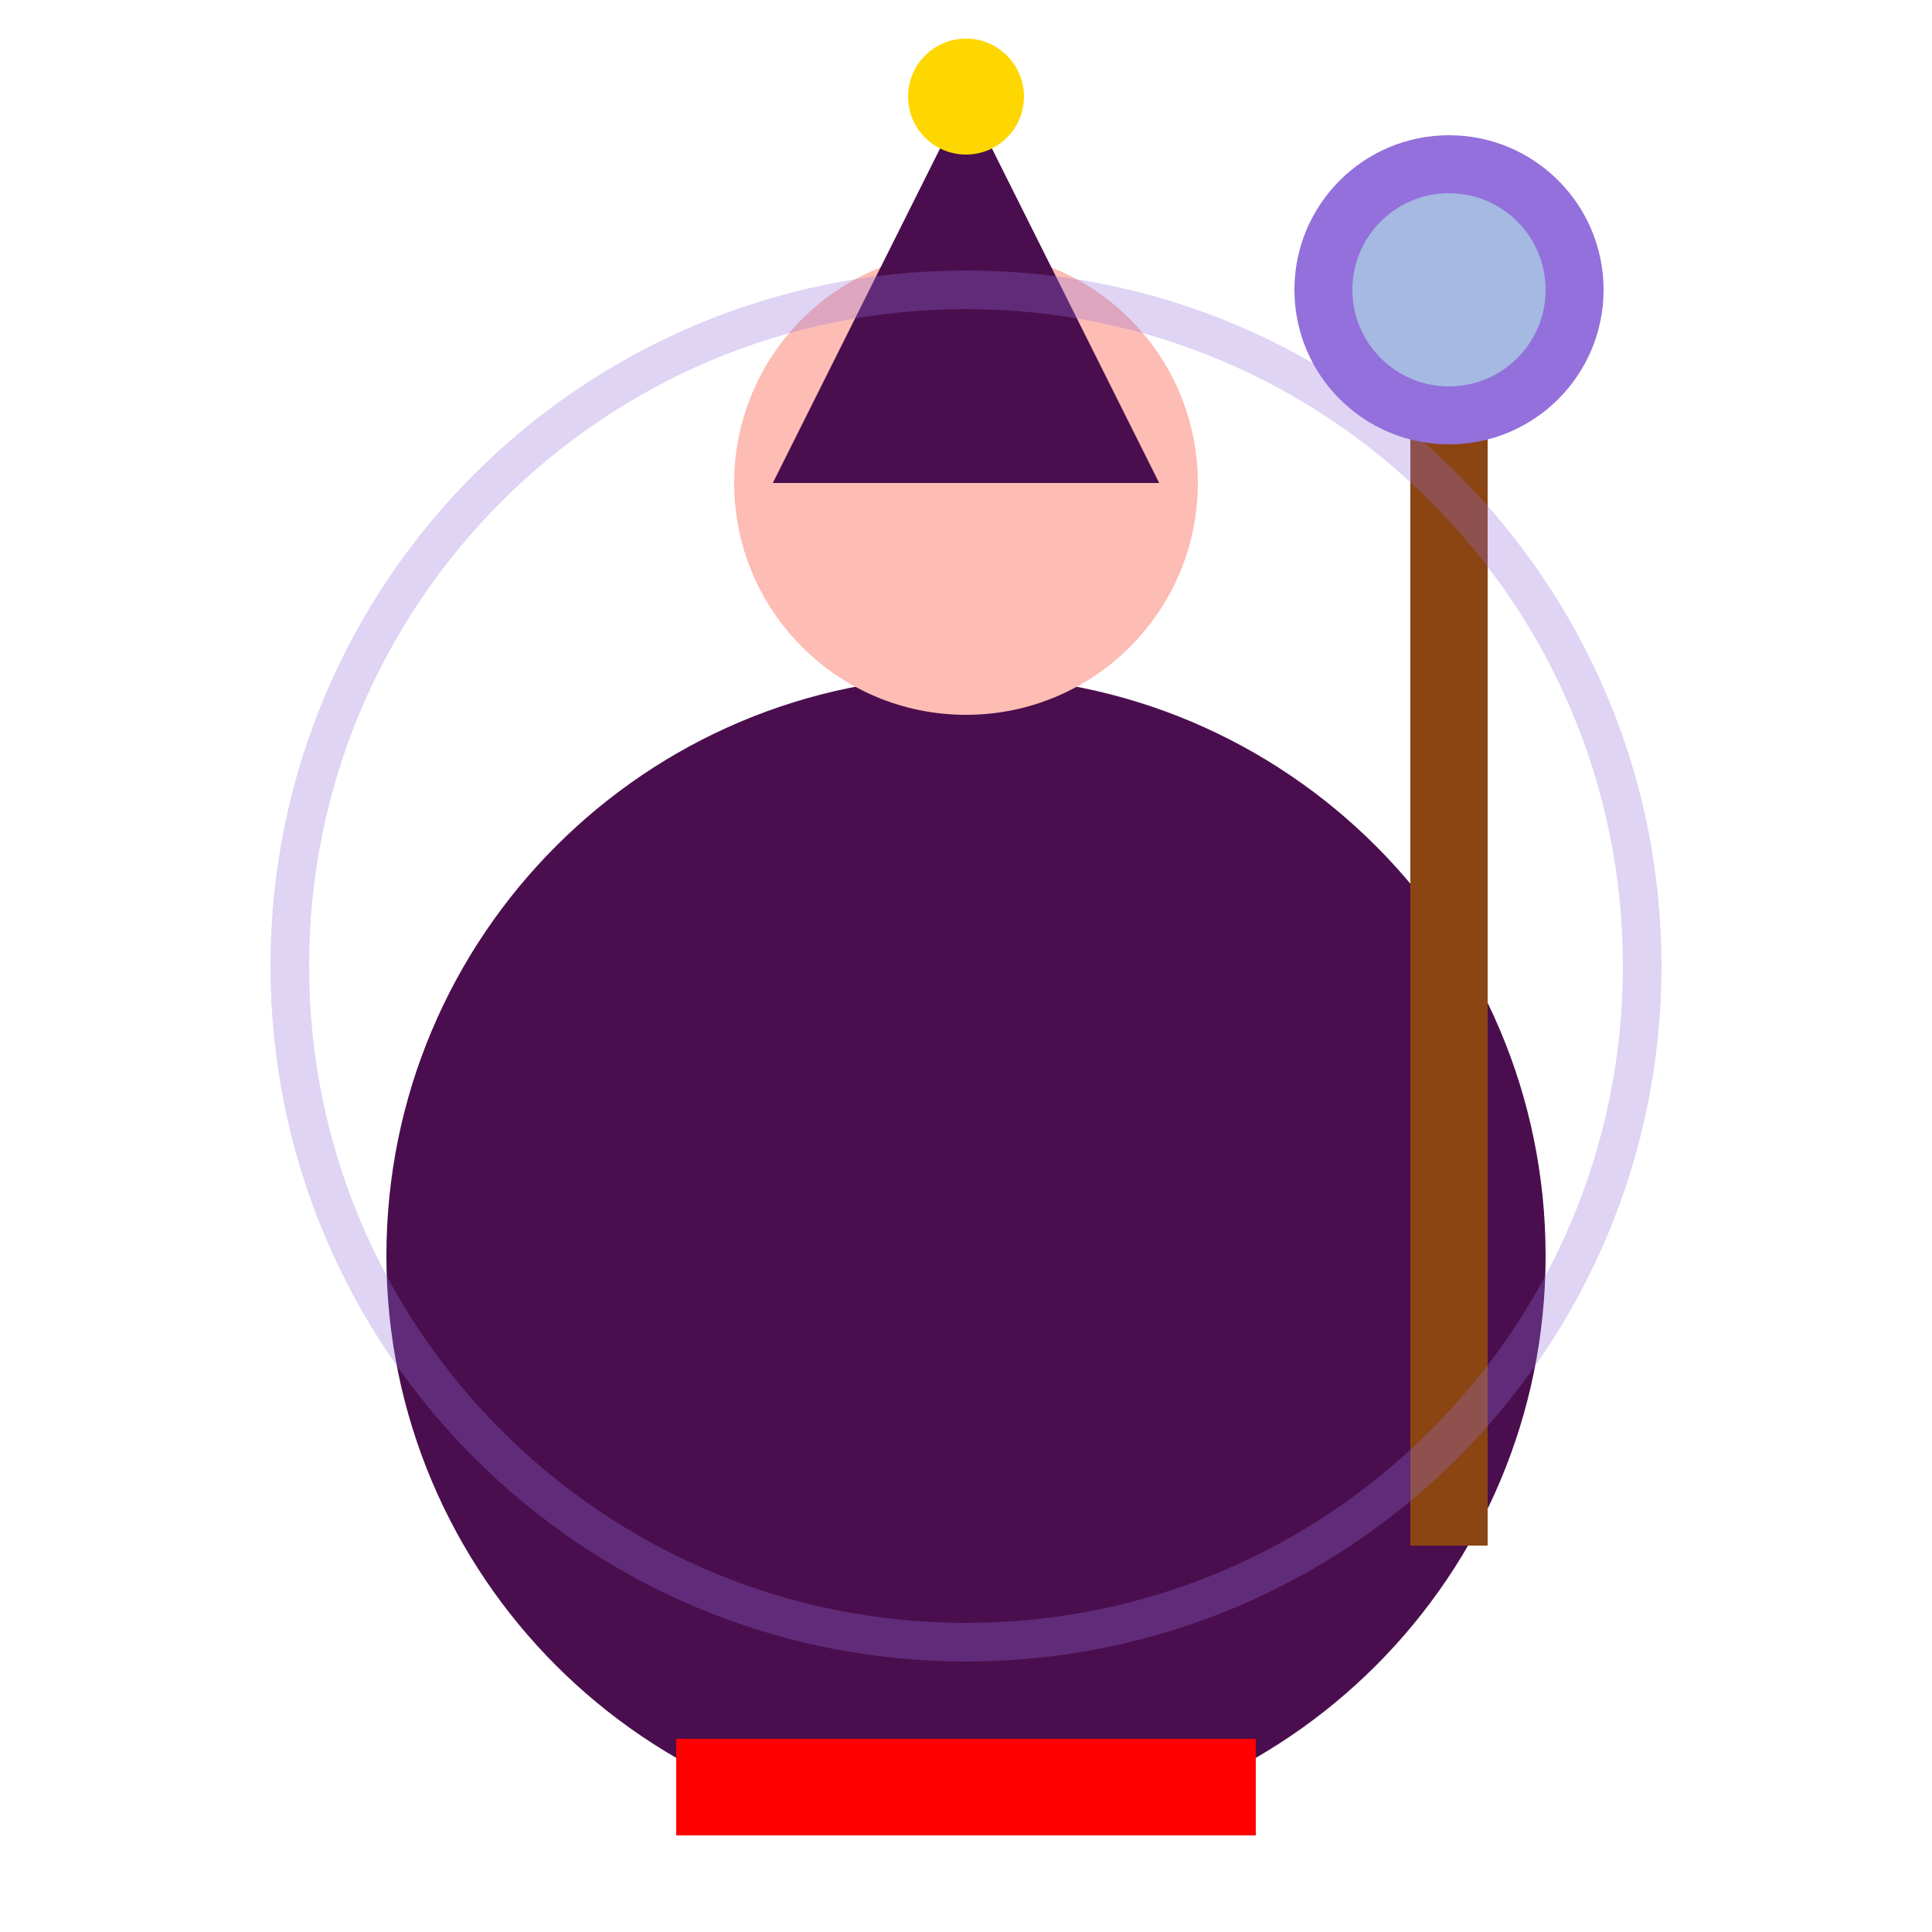
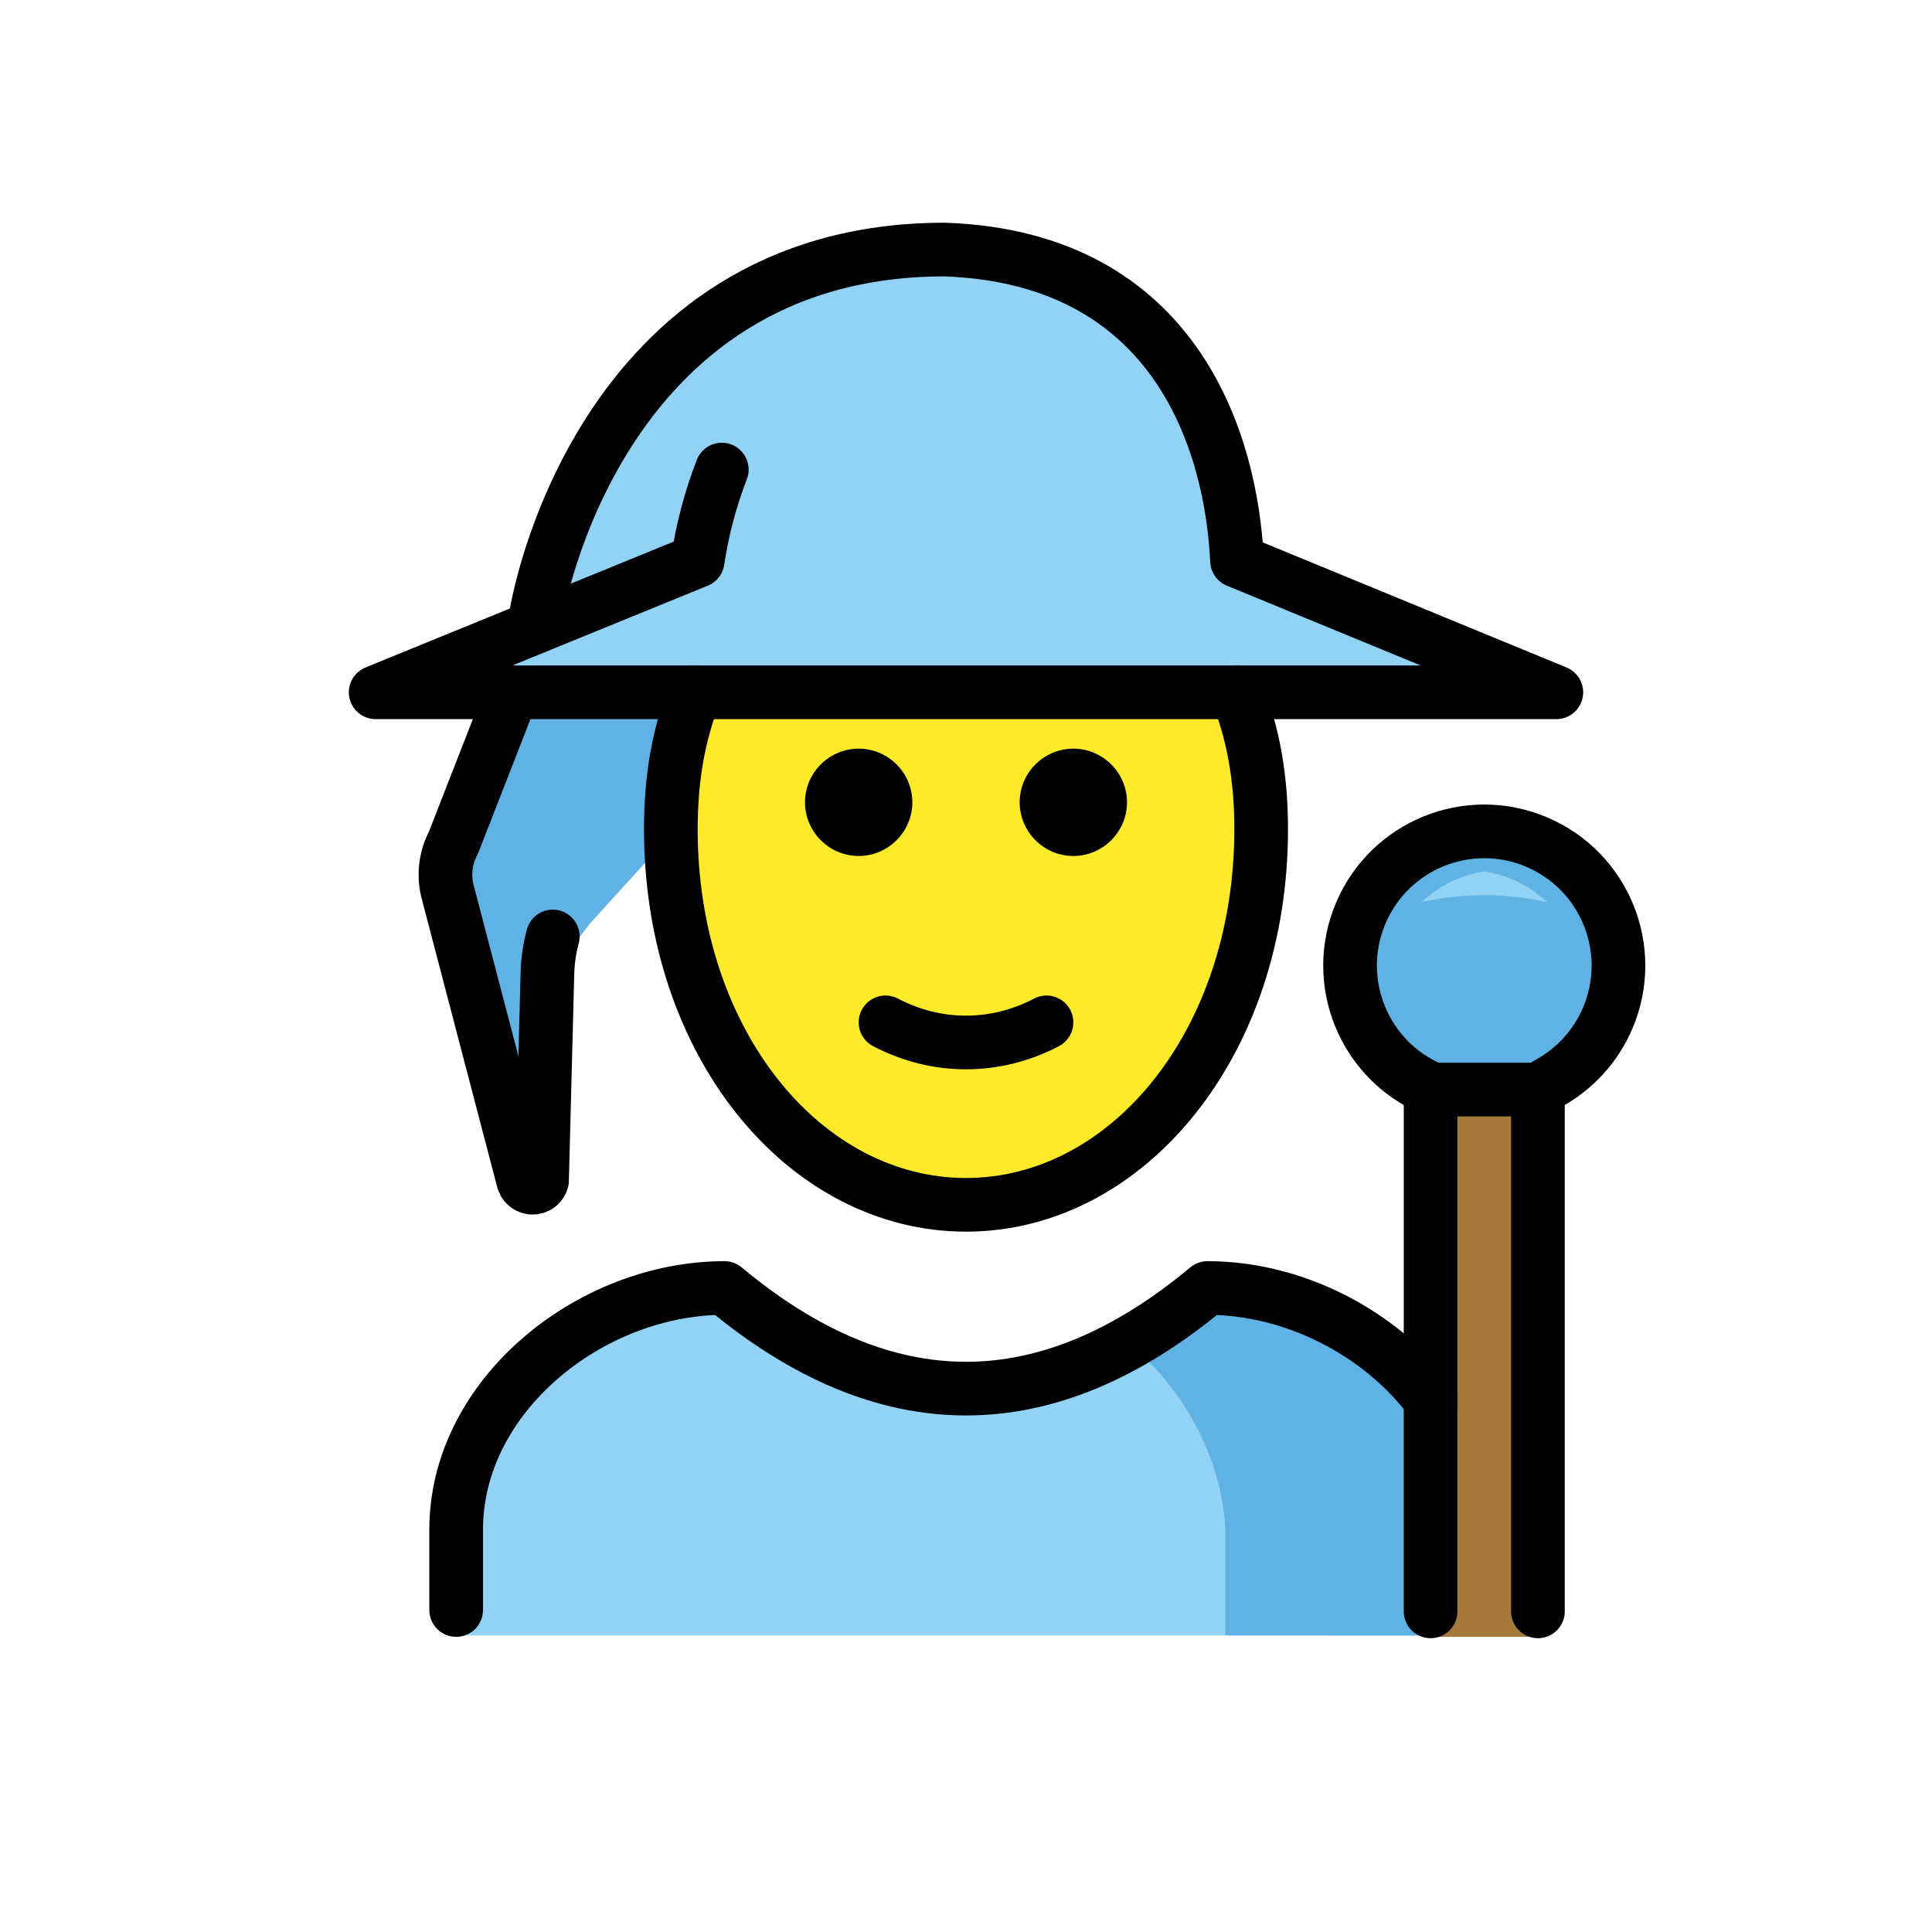
- <svg xmlns="http://www.w3.org/2000/svg" viewBox="0 0 100 100" width="100" height="100">
-   <circle cx="50" cy="65" r="30" fill="#4A0E4E" data-team-color="primary" />
-   <circle cx="50" cy="25" r="12" fill="#FDBCB4" />
-   <polygon points="40,25 50,5 60,25" fill="#4A0E4E" data-team-color="primary" />
-   <circle cx="50" cy="5" r="3" fill="#FFD700" />
-   <line x1="75" y1="20" x2="75" y2="80" stroke="#8B4513" stroke-width="4" />
-   <circle cx="75" cy="15" r="8" fill="#9370DB" data-team-color="accent" />
-   <circle cx="75" cy="15" r="5" fill="#ADD8E6" opacity="0.7" />
-   <circle cx="50" cy="50" r="35" fill="none" stroke="#9370DB" stroke-width="2" opacity="0.3" data-team-color="stroke" />
-   <rect x="35" y="90" width="30" height="5" fill="#FF0000" data-health-indicator="true" />
+ <svg xmlns="http://www.w3.org/2000/svg" width="800px" height="800px" viewBox="0 0 72 72" id="emoji" version="1.1">
+   <g id="color">
+     <path fill="#92D3F5" d="M58,25.7l-11.9-4.8c-0.2-4.3-1.9-11.3-10.6-11.6c-12,0-14.6,11-14.6,11l-1,2l-0.6,1.2L14,25.7" />
+     <path fill="#61B2E4" d="M19.086,25.7L16.8,31.4c-0.311,0.583-0.383,1.265-0.2,1.9L19.5,44 c0.056,0.193,0.259,0.304,0.452,0.248C20.072,44.213,20.165,44.12,20.2,44l0.2-7.7l0.6-0.6l1-1.3l8-8.8" />
+     <path fill="#92D3F5" d="M17,60.949v-4c0-4.994,5.008-9,10-9c6,5,12,5,18,0c4.994,0,10,4.006,10,9v4" />
+     <path fill="#61B2E4" d="M45.662,60.949v-4.012c-0.14-2.631-1.594-5.262-3.648-6.912 c0.995-0.554,1.99-1.246,2.986-2.075c4.994,0,10,4.006,10,9v4" />
+     <path fill="#61B2E4" d="M53.368,40.539c-2.544-1.075-3.735-4.008-2.66-6.552s4.008-3.735,6.552-2.66 s3.735,4.008,2.66,6.552c-0.448,1.06-1.248,1.933-2.265,2.472" />
+     <path fill="#92D3F5" d="M55.315,32.472c-0.879,0.137-1.695,0.538-2.34,1.15c1.541-0.347,3.139-0.347,4.68,0 C57.009,33.01,56.193,32.609,55.315,32.472z" />
+     <polyline fill="#A57939" points="57.314,61 57.314,40.539 53.314,40.539 53.314,61" />
+   </g>
+   <g id="skin">
+     <path fill="#FCEA2B" d="M25.907,25.8C25.302,27.315,25,28.956,25,30.9c0,8,5,14,11,14s11-6,11-14 c0-1.944-0.302-3.585-0.906-5.1" />
+   </g>
+   <g id="line">
+     <path fill="none" stroke="#000000" stroke-linecap="round" stroke-linejoin="round" stroke-width="2" d="M19.086,25.8L16.9,31.4 c-0.311,0.583-0.383,1.265-0.2,1.9L19.5,44c0.056,0.193,0.259,0.304,0.452,0.248C20.072,44.213,20.165,44.12,20.2,44 l0.2-7.7c0.01-0.473,0.077-0.943,0.2-1.4" />
+     <path fill="none" stroke="#000000" stroke-linecap="round" stroke-linejoin="round" stroke-width="2" d="M26.9,17.5 c-0.424,1.097-0.726,2.237-0.9,3.4l0,0l-12,4.9h44l-11.9-4.9c-0.2-4.3-2.2-11.3-10.9-11.6C22.2,9.3,20,22.8,20,22.8" />
+     <path fill="none" stroke="#000000" stroke-linecap="round" stroke-linejoin="round" stroke-width="2" d="M53.368,40.59 c-2.544-1.075-3.735-4.008-2.66-6.552s4.008-3.735,6.552-2.66s3.735,4.008,2.66,6.552 c-0.448,1.06-1.248,1.933-2.265,2.472" />
+     <polyline fill="none" stroke="#000000" stroke-linecap="round" stroke-linejoin="round" stroke-width="2" points="57.314,60.051 57.314,40.605 53.314,40.605 53.314,60.051" />
+     <path fill="none" stroke="#000000" stroke-linecap="round" stroke-linejoin="round" stroke-width="2" d="M17,60v-3 c0-4.994,5.008-9,10-9c6,5,12,5,18,0c3.212,0,6.429,1.657,8.316,4.169" />
+     <path d="M42,29.9c0,1.1-0.9,2-2,2s-2-0.9-2-2s0.9-2,2-2S42,28.8,42,29.9" />
+     <path d="M34,29.9c0,1.1-0.9,2-2,2c-1.1,0-2-0.9-2-2s0.9-2,2-2C33.1,27.9,34,28.8,34,29.9" />
+     <path fill="none" stroke="#000000" stroke-linecap="round" stroke-linejoin="round" stroke-width="2" d="M25.907,25.8 C25.302,27.315,25,28.956,25,30.9c0,8,5,14,11,14s11-6,11-14c0-1.944-0.302-3.585-0.906-5.1" />
+     <path fill="none" stroke="#000000" stroke-linecap="round" stroke-linejoin="round" stroke-width="2" d="M33,38.1c1.9,1,4.1,1,6,0" />
+   </g>
</svg>
